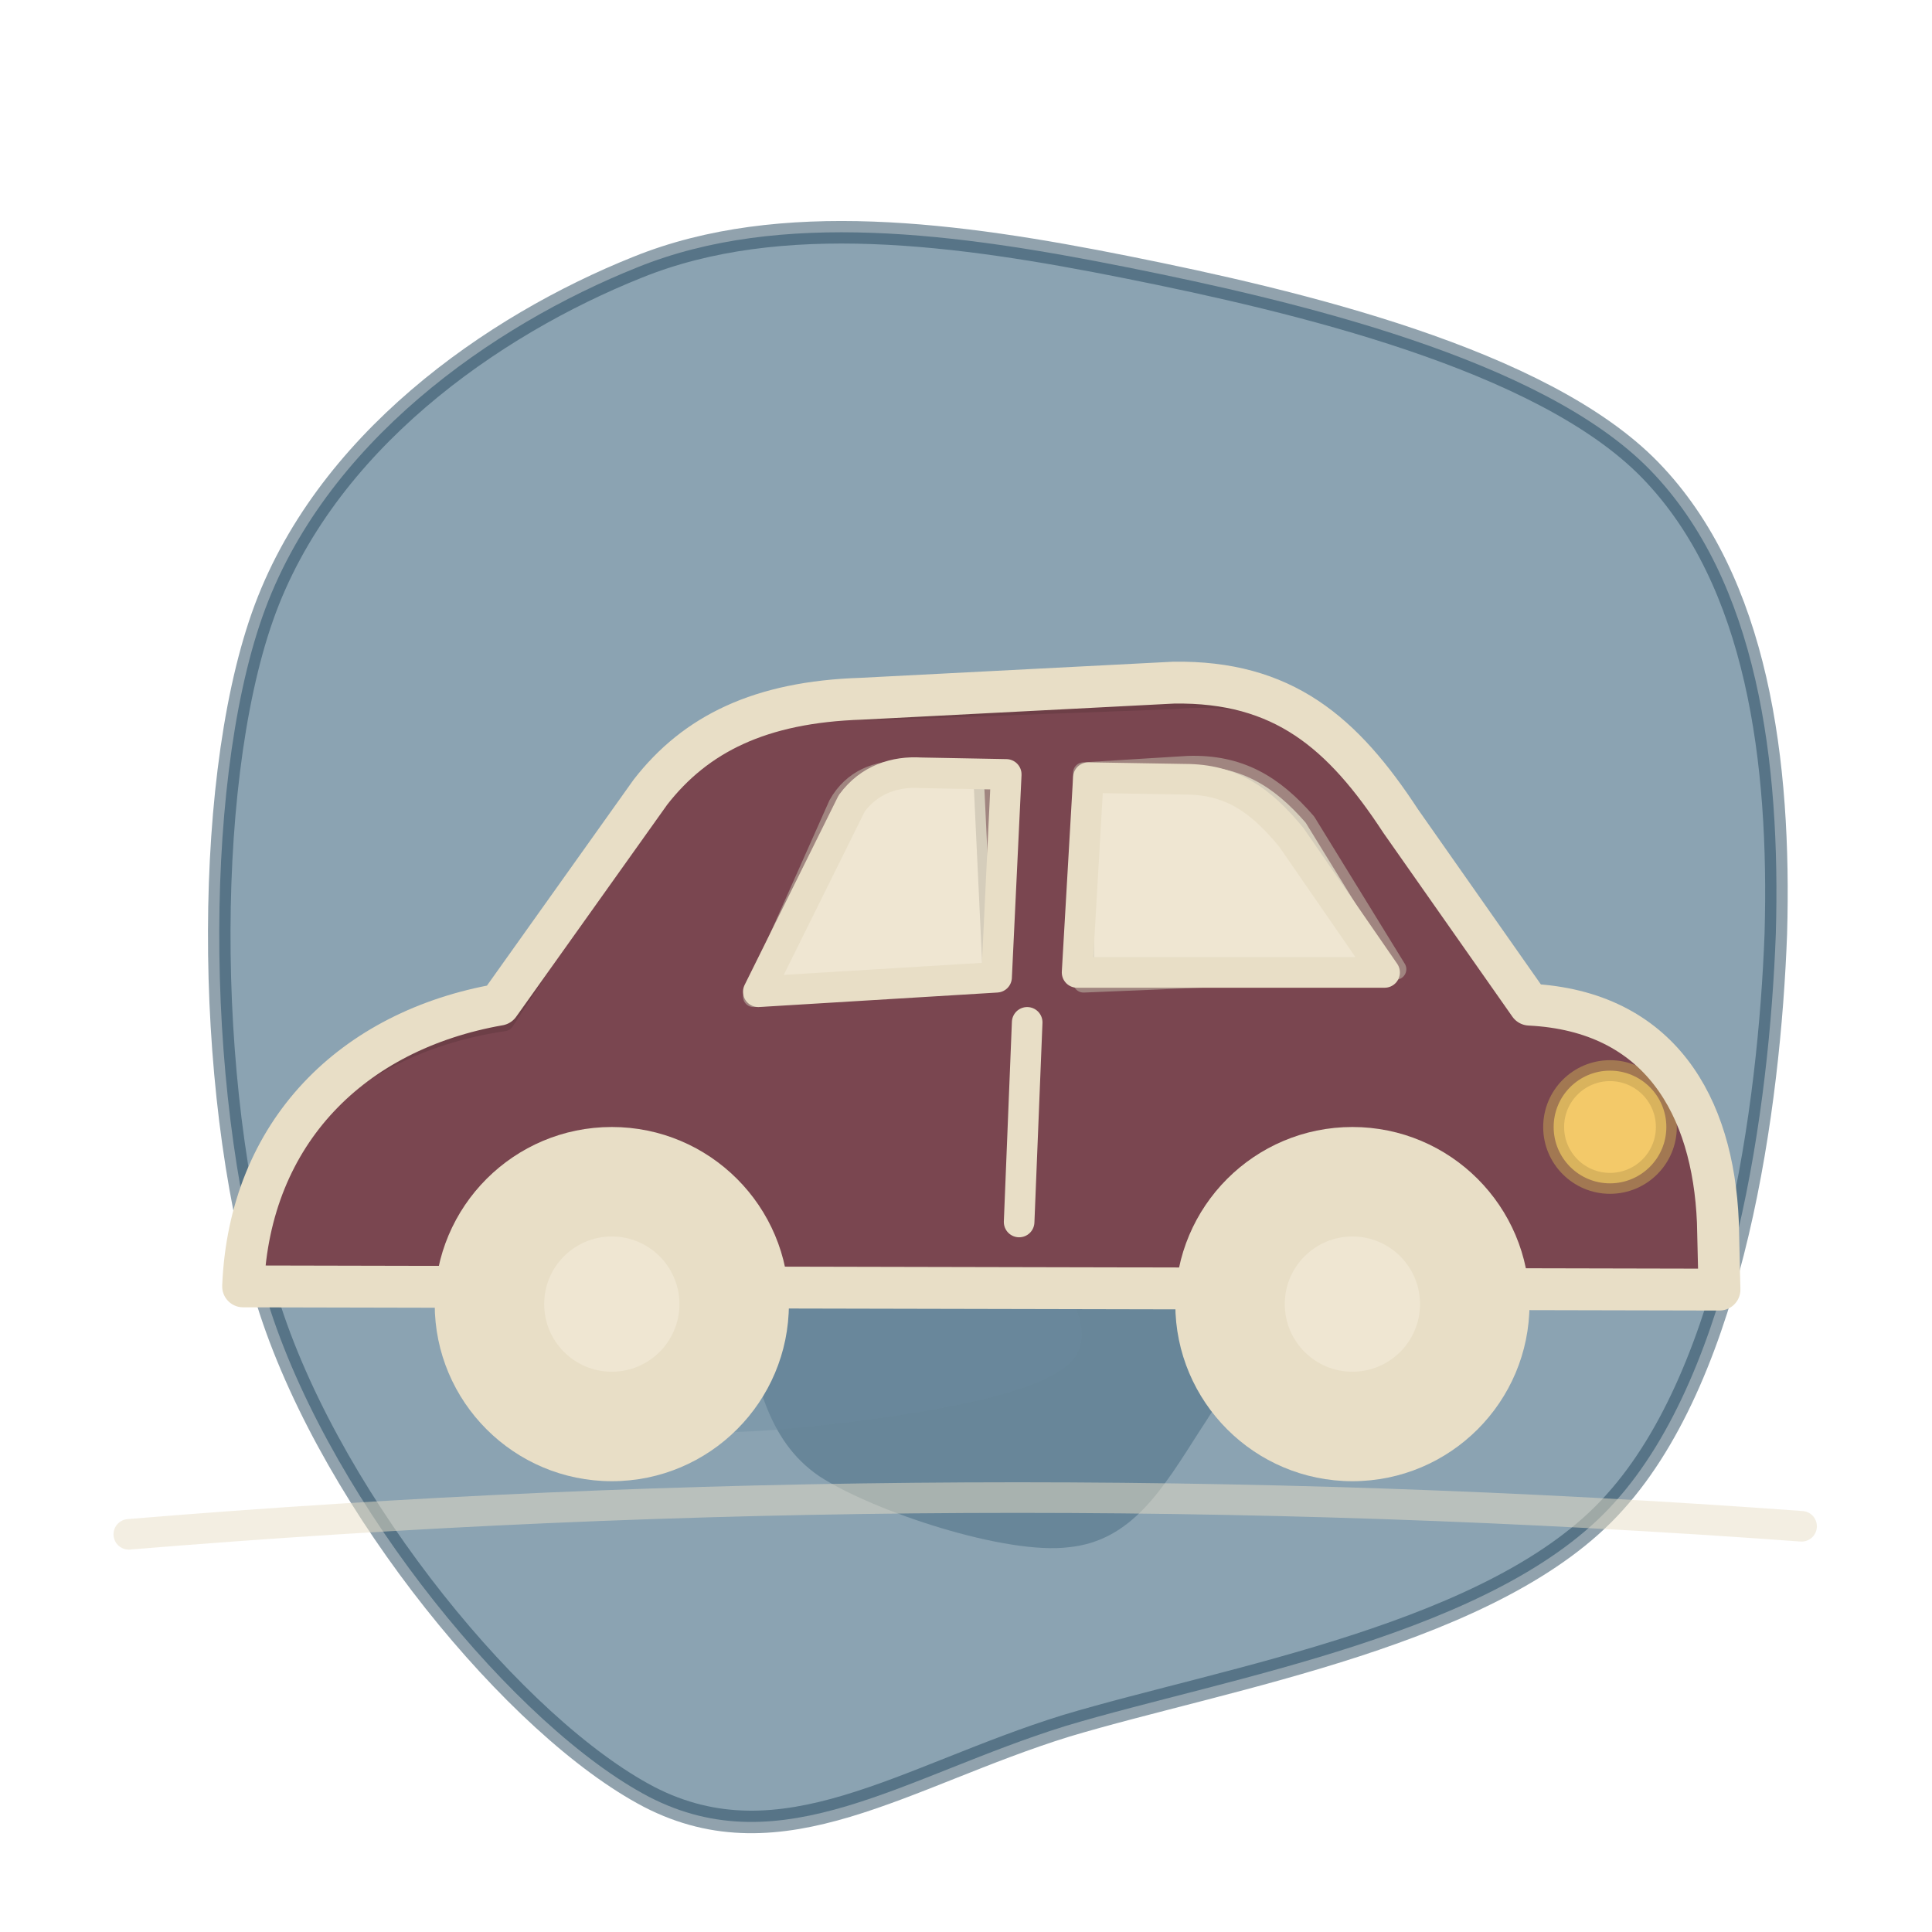
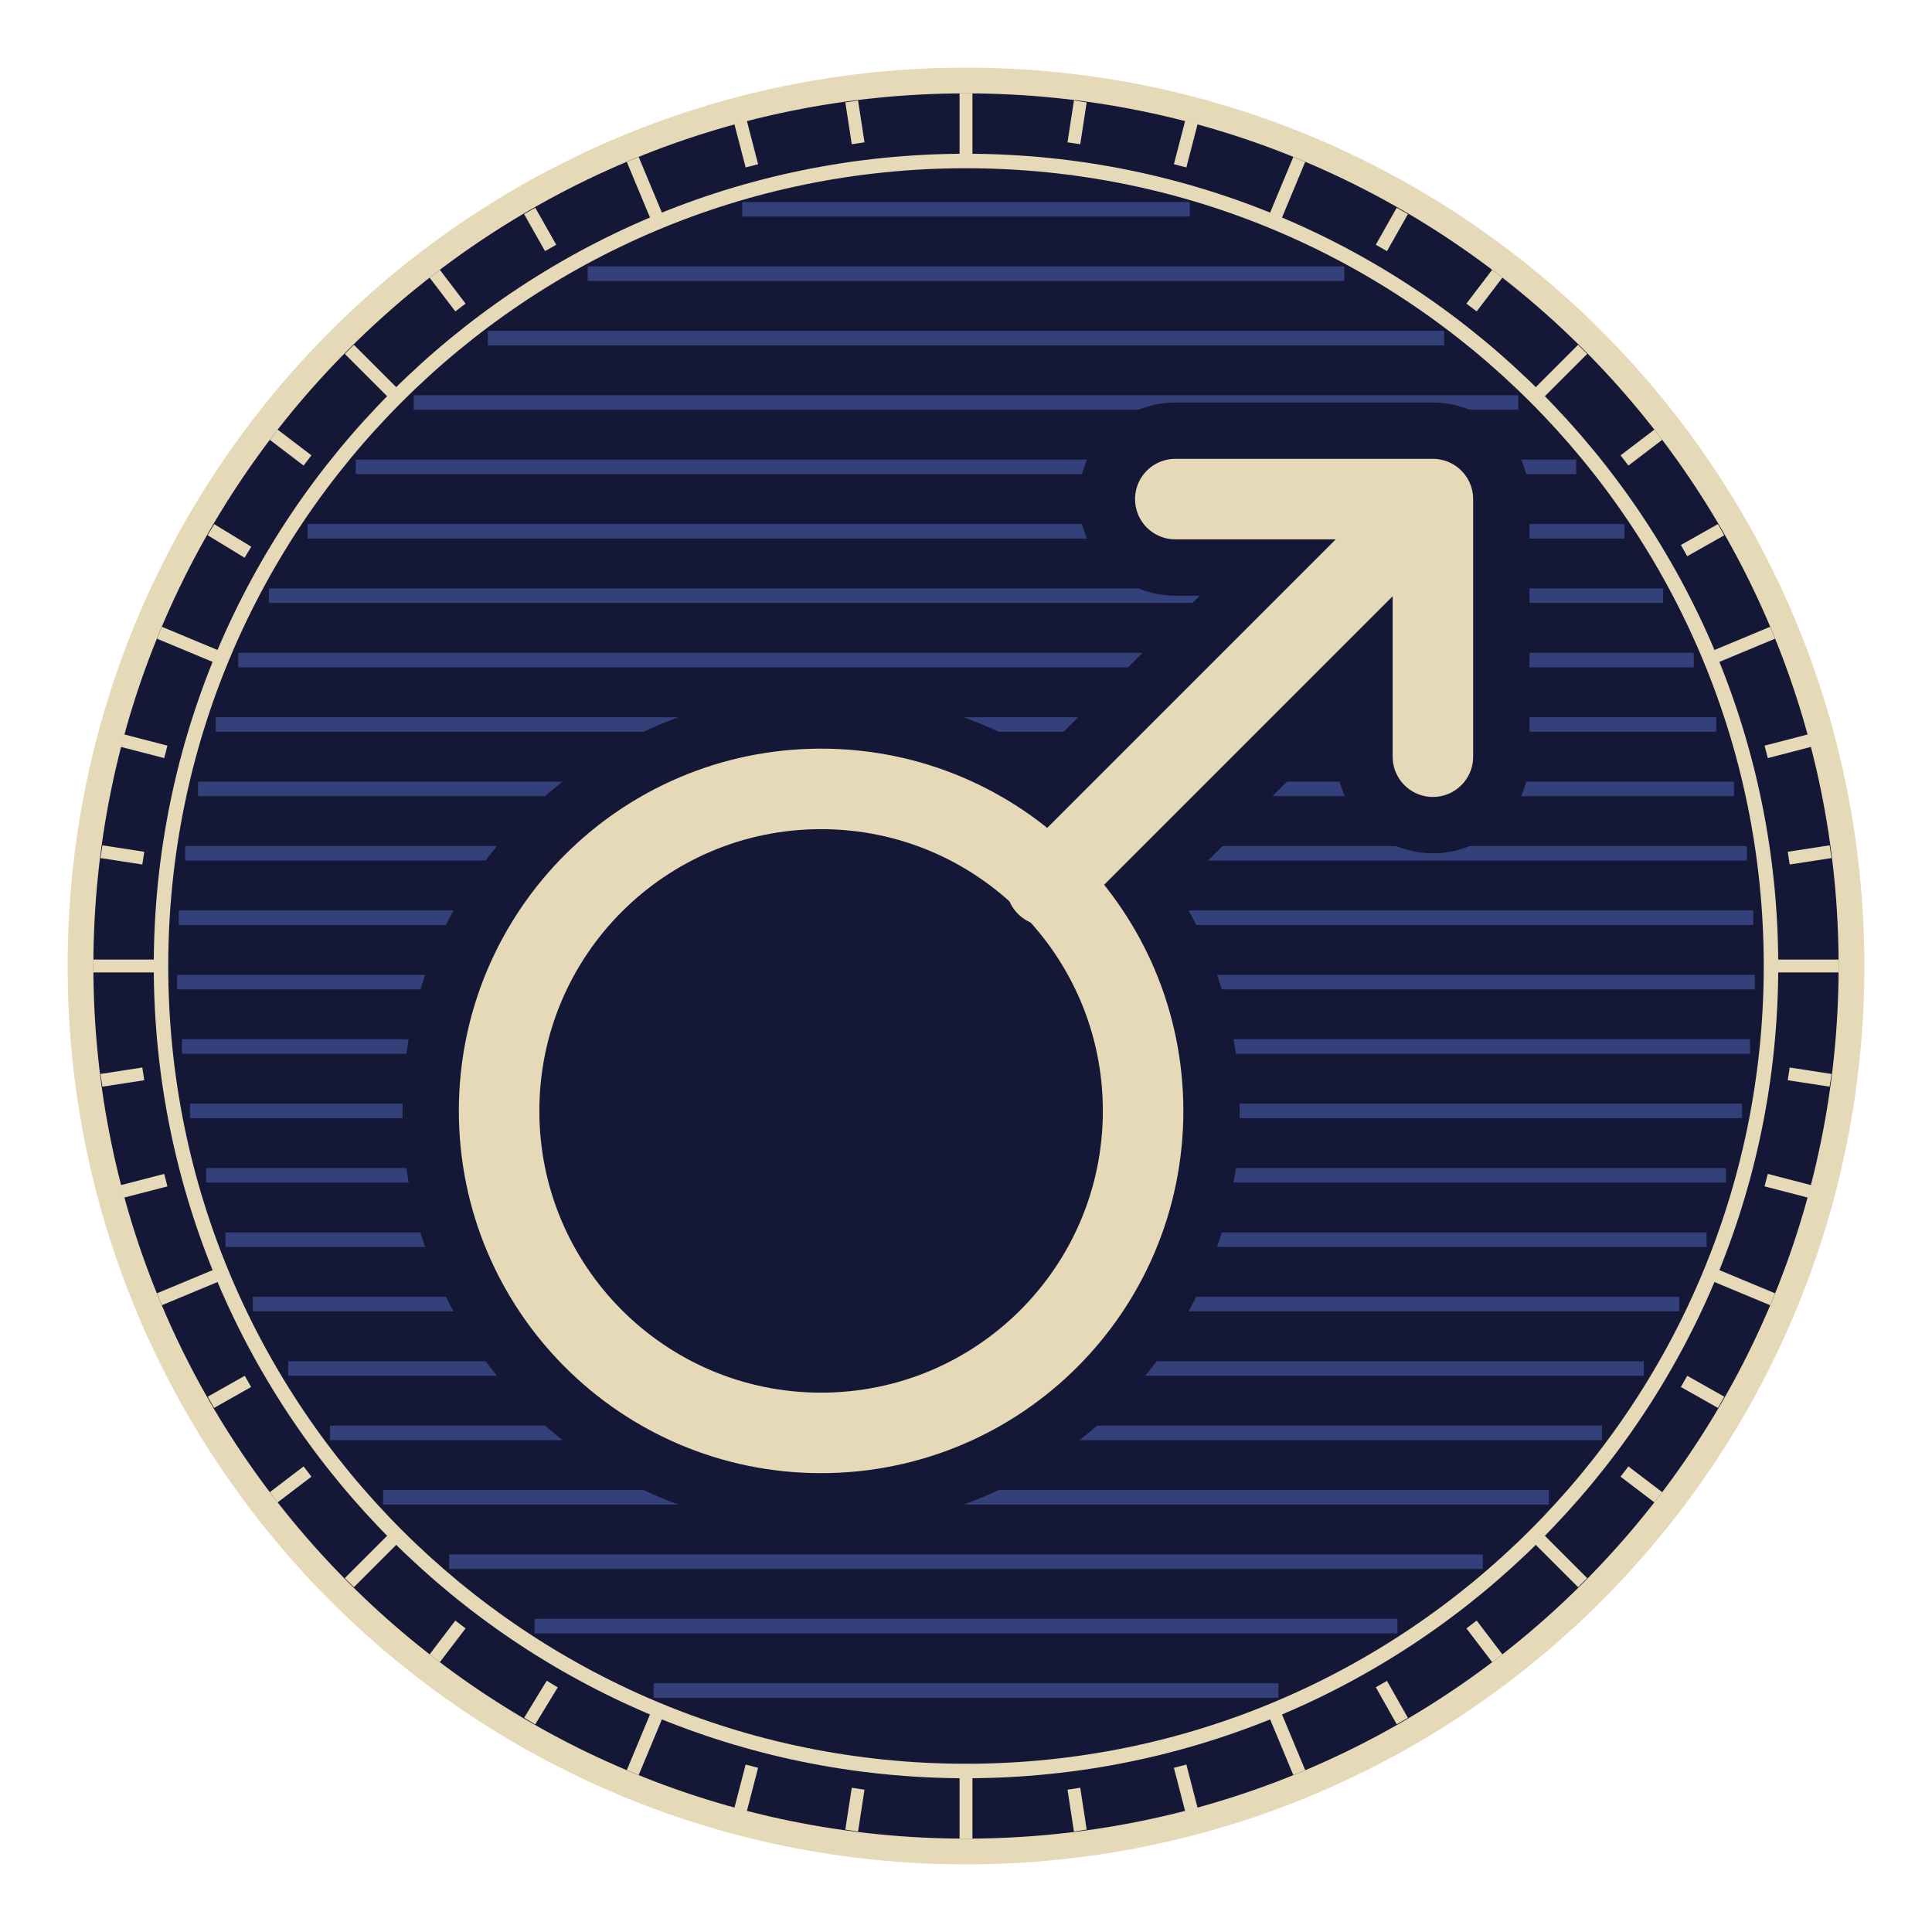
<svg xmlns="http://www.w3.org/2000/svg" width="120" height="120" viewBox="0 0 120 120">
-   <path d="M110.3 58.0 C109.9 68.7 107.7 85.1 100.3 93.3 C93.0 101.5 76.2 104.2 66.2 107.2 C56.2 110.3 48.6 115.9 40.3 111.6 C32.1 107.3 20.8 93.6 16.8 81.4 C12.8 69.1 12.5 49.1 16.3 38.3 C20.1 27.5 30.6 20.2 39.6 16.6 C48.5 13.0 59.5 14.5 70.0 16.6 C80.5 18.7 95.8 22.3 102.5 29.2 C109.2 36.1 110.6 47.4 110.3 58.0Z" fill="#2C5873" opacity="0.55" />
-   <path d="M80.4 75.0 C80.8 78.8 76.8 85.4 74.5 88.9 C72.2 92.5 70.3 95.7 66.4 96.1 C62.5 96.6 54.3 93.9 50.9 91.7 C47.5 89.4 47.1 85.5 46.1 82.5 C45.0 79.5 43.2 76.7 44.6 73.6 C45.9 70.4 50.6 65.7 54.1 63.6 C57.6 61.6 62.5 60.8 65.5 61.3 C68.5 61.8 69.5 64.1 72.0 66.4 C74.5 68.7 80.0 71.3 80.4 75.0Z" fill="#28516A" opacity="0.35" />
-   <path d="M64.0 75.1 C65.0 78.6 68.6 82.3 66.6 84.5 C64.7 86.7 57.0 87.8 52.3 88.4 C47.6 88.9 42.0 89.6 38.6 87.7 C35.2 85.8 32.7 80.6 31.7 76.8 C30.7 73.0 31.7 68.6 32.7 64.8 C33.7 61.0 34.5 56.2 37.9 54.1 C41.2 52.0 49.1 50.5 52.9 52.1 C56.7 53.7 58.7 59.9 60.5 63.7 C62.4 67.6 63.0 71.7 64.0 75.1Z" fill="#6B8A9D" opacity="0.35" />
-   <path d="M110.3 58.0 C109.9 68.7 107.7 85.1 100.3 93.3 C93.0 101.5 76.2 104.2 66.2 107.2 C56.2 110.3 48.6 115.9 40.3 111.6 C32.1 107.3 20.8 93.6 16.8 81.4 C12.8 69.1 12.5 49.1 16.3 38.3 C20.1 27.5 30.6 20.2 39.6 16.6 C48.5 13.0 59.5 14.5 70.0 16.6 C80.5 18.7 95.8 22.3 102.5 29.2 C109.2 36.1 110.6 47.4 110.3 58.0Z" fill="none" stroke="#23465C" stroke-width="1.4" opacity="0.5" />
-   <path d="M15 80.3C15.2 71.1 21.8 64.8 31.3 63.4L40.5 49.3C43.3 45.6 47.4 43.9 54 44.1L72.8 43.4C79.4 42.8 83 45.5 86.8 50.5L95.4 62.7C103.4 63.7 106.5 69.8 106.6 76.5L106.6 80.2Z" fill="#7A4650" />
-   <path d="M15 80.3C15.2 71.1 21.8 64.8 31.3 63.4L40.5 49.3C43.3 45.6 47.4 43.9 54 44.1L72.8 43.4C79.4 42.8 83 45.5 86.8 50.5L95.4 62.7C103.4 63.7 106.5 69.8 106.6 76.5L106.6 80.2Z" fill="none" stroke="#623840" stroke-width="1.3" stroke-linecap="round" stroke-linejoin="round" opacity="0.55" />
-   <path d="M46.8 61.9L52.1 50C53 48.4 54.5 47.9 56 47.9L61.1 48.1L61.7 60.8Z" fill="#EFE6D2" />
-   <path d="M46.8 61.9L52.1 50C53 48.4 54.5 47.9 56 47.9L61.1 48.1L61.7 60.8Z" fill="none" stroke="#BFB8A8" stroke-width="1.3" stroke-linecap="round" stroke-linejoin="round" opacity="0.55" />
-   <path d="M67.3 48L73.8 47.6C77 47.5 79.1 48.8 81.1 51.1L86.7 60.2L67.3 61Z" fill="#EFE6D2" />
-   <path d="M67.3 48L73.8 47.6C77 47.5 79.1 48.8 81.1 51.1L86.7 60.2L67.3 61Z" fill="none" stroke="#BFB8A8" stroke-width="1.3" stroke-linecap="round" stroke-linejoin="round" opacity="0.55" />
-   <circle cx="100" cy="70" r="3.5" fill="#F3C969" />
-   <circle cx="100" cy="70" r="3.5" fill="none" stroke="#C2A154" stroke-width="1.3" stroke-linecap="round" stroke-linejoin="round" opacity="0.55" />
-   <path d="M15.1 79.9C15.5 70.3 21.9 64 31 62.4L40.4 49.2C43.2 45.6 47.2 43.6 53.5 43.4L72.9 42.4C79.7 42.3 83.4 45.5 87 51L95 62.4C103.1 62.8 106.4 68.7 106.7 75.9L106.8 80.1Z" fill="none" stroke="#E8DEC6" stroke-width="2.6" stroke-linecap="round" stroke-linejoin="round" />
-   <path d="M47.1 61.6L52.9 49.9C54 48.4 55.6 47.9 57.2 48L62.5 48.1L61.9 60.7ZM67.6 48.3L73.6 48.4C76.5 48.4 78.3 49.7 80.2 52L86 60.4L66.9 60.4ZM63.8 63.5L63.3 75.9" fill="none" stroke="#E8DEC6" stroke-width="1.9" stroke-linecap="round" stroke-linejoin="round" />
-   <circle cx="38" cy="81" r="11" fill="#E8DEC6" />
-   <circle cx="84" cy="81" r="11" fill="#E8DEC6" />
-   <circle cx="38" cy="81" r="4.2" fill="#EFE6D2" />
-   <circle cx="84" cy="81" r="4.2" fill="#EFE6D2" />
-   <path d="M8 95.3Q60 91 111.9 94.8" fill="none" stroke="#E8DEC6" stroke-width="1.9" stroke-linecap="round" stroke-linejoin="round" opacity="0.5" />
+   <circle cx="60" cy="60" r="55" fill="#141836" stroke="#E6D9B8" stroke-width="1.6" />
+   <path d="M46.1 13.0H73.9M36.5 17.0H83.5M30.3 21.0H89.7M25.7 25.0H94.3M22.1 29.0H97.9M19.1 33.0H100.9M16.7 37.0H103.3M14.8 41.0H105.2M13.4 45.0H106.6M12.3 49.0H107.7M11.5 53.0H108.5M11.1 57.0H108.9M11.0 61.0H109.0M11.3 65.0H108.7M11.8 69.0H108.2M12.8 73.0H107.2M14.0 77.0H106.0M15.7 81.0H104.3M17.9 85.0H102.1M20.5 89.0H99.5M23.8 93.0H96.2M27.9 97.0H92.1M33.2 101.0H86.8M40.6 105.0H79.4" stroke="#34407A" stroke-width="0.9" fill="none" />
+   <circle cx="60" cy="60" r="50" fill="none" stroke="#E6D9B8" stroke-width="0.9" />
+   <path d="M110.3 60.0L114.2 60.0M111.1 66.7L113.7 67.1M109.7 73.3L112.4 74.0M106.5 79.2L110.1 80.7M104.6 85.8L106.9 87.1M100.9 91.4L103.0 93.0M95.6 95.6L98.3 98.3M91.4 100.9L93.0 103.0M85.8 104.6L87.1 106.9M79.2 106.5L80.7 110.1M73.3 109.7L74.0 112.4M66.7 111.1L67.1 113.7M60.0 110.3L60.0 114.2M53.3 111.1L52.9 113.7M46.7 109.7L46.0 112.4M40.8 106.5L39.3 110.1M34.3 104.6L32.9 106.9M28.6 100.9L27.0 103.0M24.4 95.6L21.7 98.3M19.1 91.4L17.0 93.0M15.4 85.8L13.1 87.1M13.5 79.2L9.9 80.7M10.3 73.3L7.6 74.0M8.9 66.7L6.3 67.1M9.7 60.0L5.8 60.0M8.9 53.3L6.3 52.9M10.3 46.7L7.6 46.0M13.5 40.8L9.9 39.3M15.4 34.3L13.1 32.9M19.1 28.6L17.0 27.0M24.4 24.4L21.7 21.7M28.6 19.1L27.0 17.0M34.2 15.4L32.9 13.1M40.8 13.5L39.3 9.9M46.7 10.3L46.0 7.6M53.3 8.9L52.9 6.3M60.0 9.7L60.0 5.8M66.7 8.9L67.1 6.3M73.3 10.3L74.0 7.6M79.2 13.5L80.7 9.9M85.8 15.4L87.1 13.1M91.4 19.1L93.0 17.0M95.6 24.4L98.3 21.7M100.9 28.6L103.0 27.0M104.6 34.2L106.9 32.9M106.5 40.8L110.1 39.3M109.7 46.7L112.4 46.0M111.1 53.3L113.7 52.9" stroke="#E6D9B8" stroke-width="0.8" fill="none" />
+   <g fill="none" stroke="#141836" stroke-width="12" stroke-linecap="round" stroke-linejoin="round">
+     <circle cx="51" cy="69" r="20" />
+     <path d="M65 55 L88 32 M73 31 H89 V47" />
+   </g>
+   <circle cx="51" cy="69" r="20" fill="#141836" stroke="#E6D9B8" stroke-width="5" stroke-linejoin="round" />
+   <path d="M65 55 L88 32 M73 31 H89 V47" fill="none" stroke="#E6D9B8" stroke-width="5" stroke-linecap="round" stroke-linejoin="round" />
</svg>
